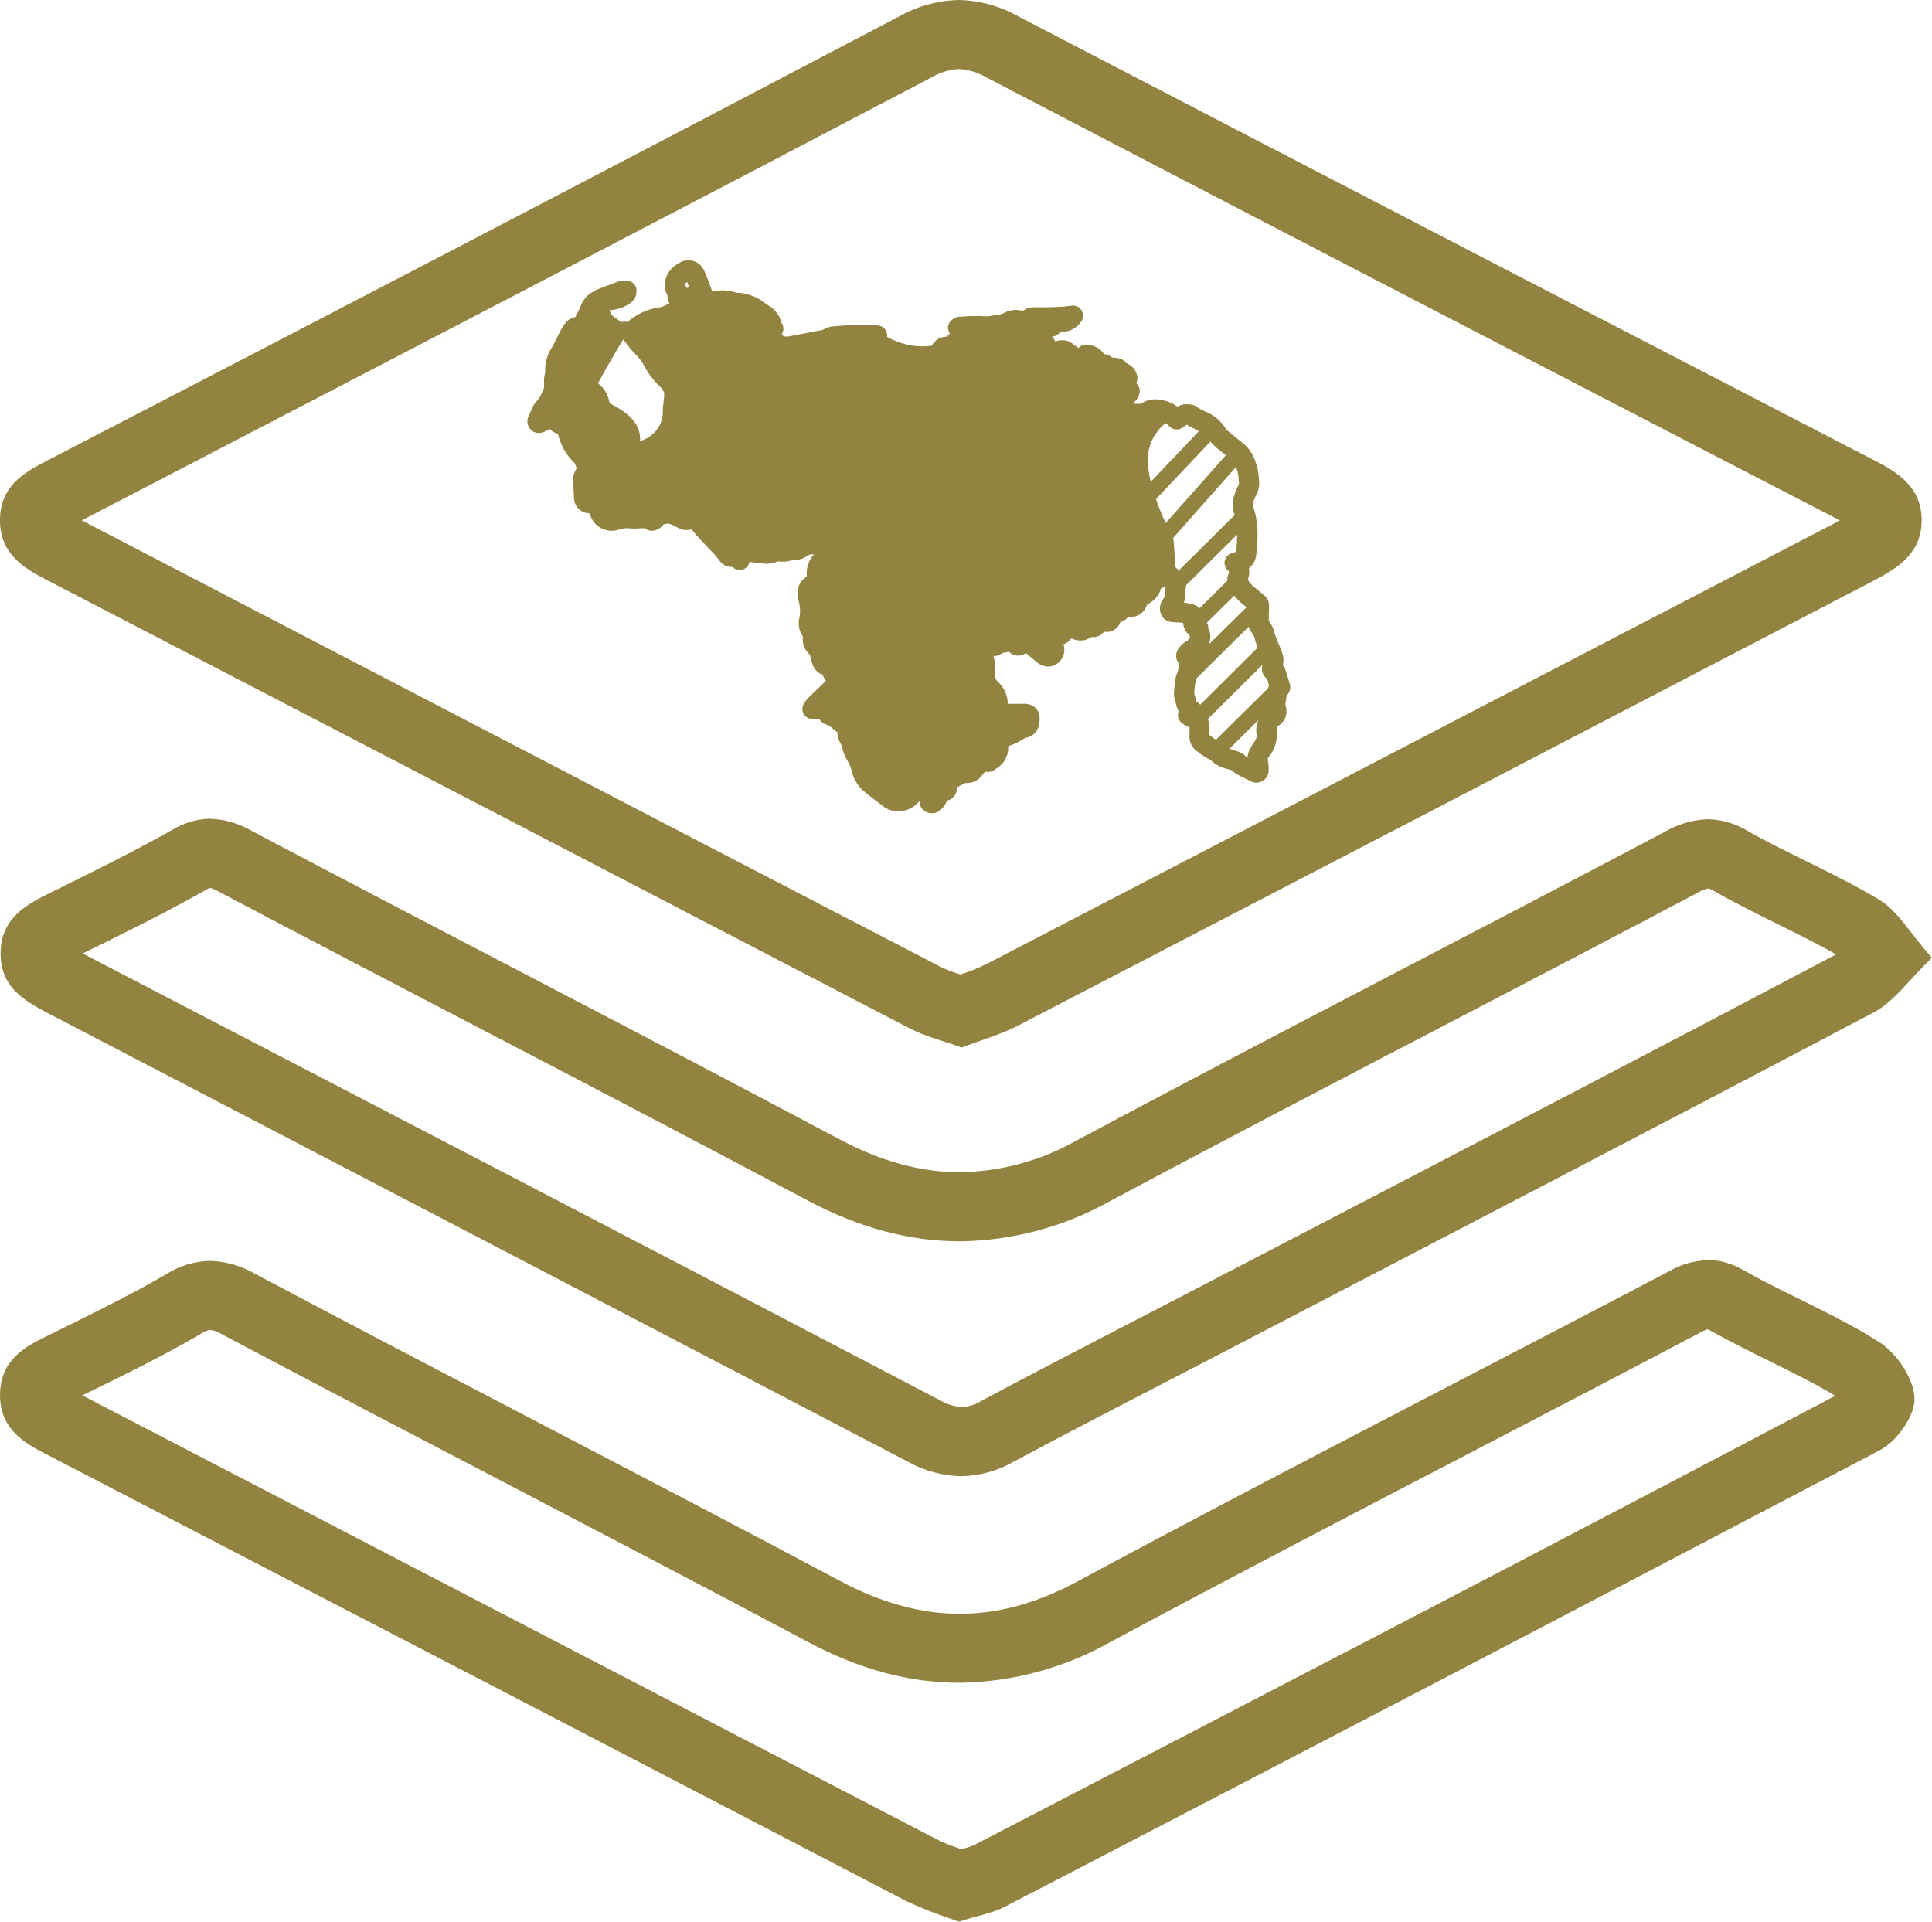
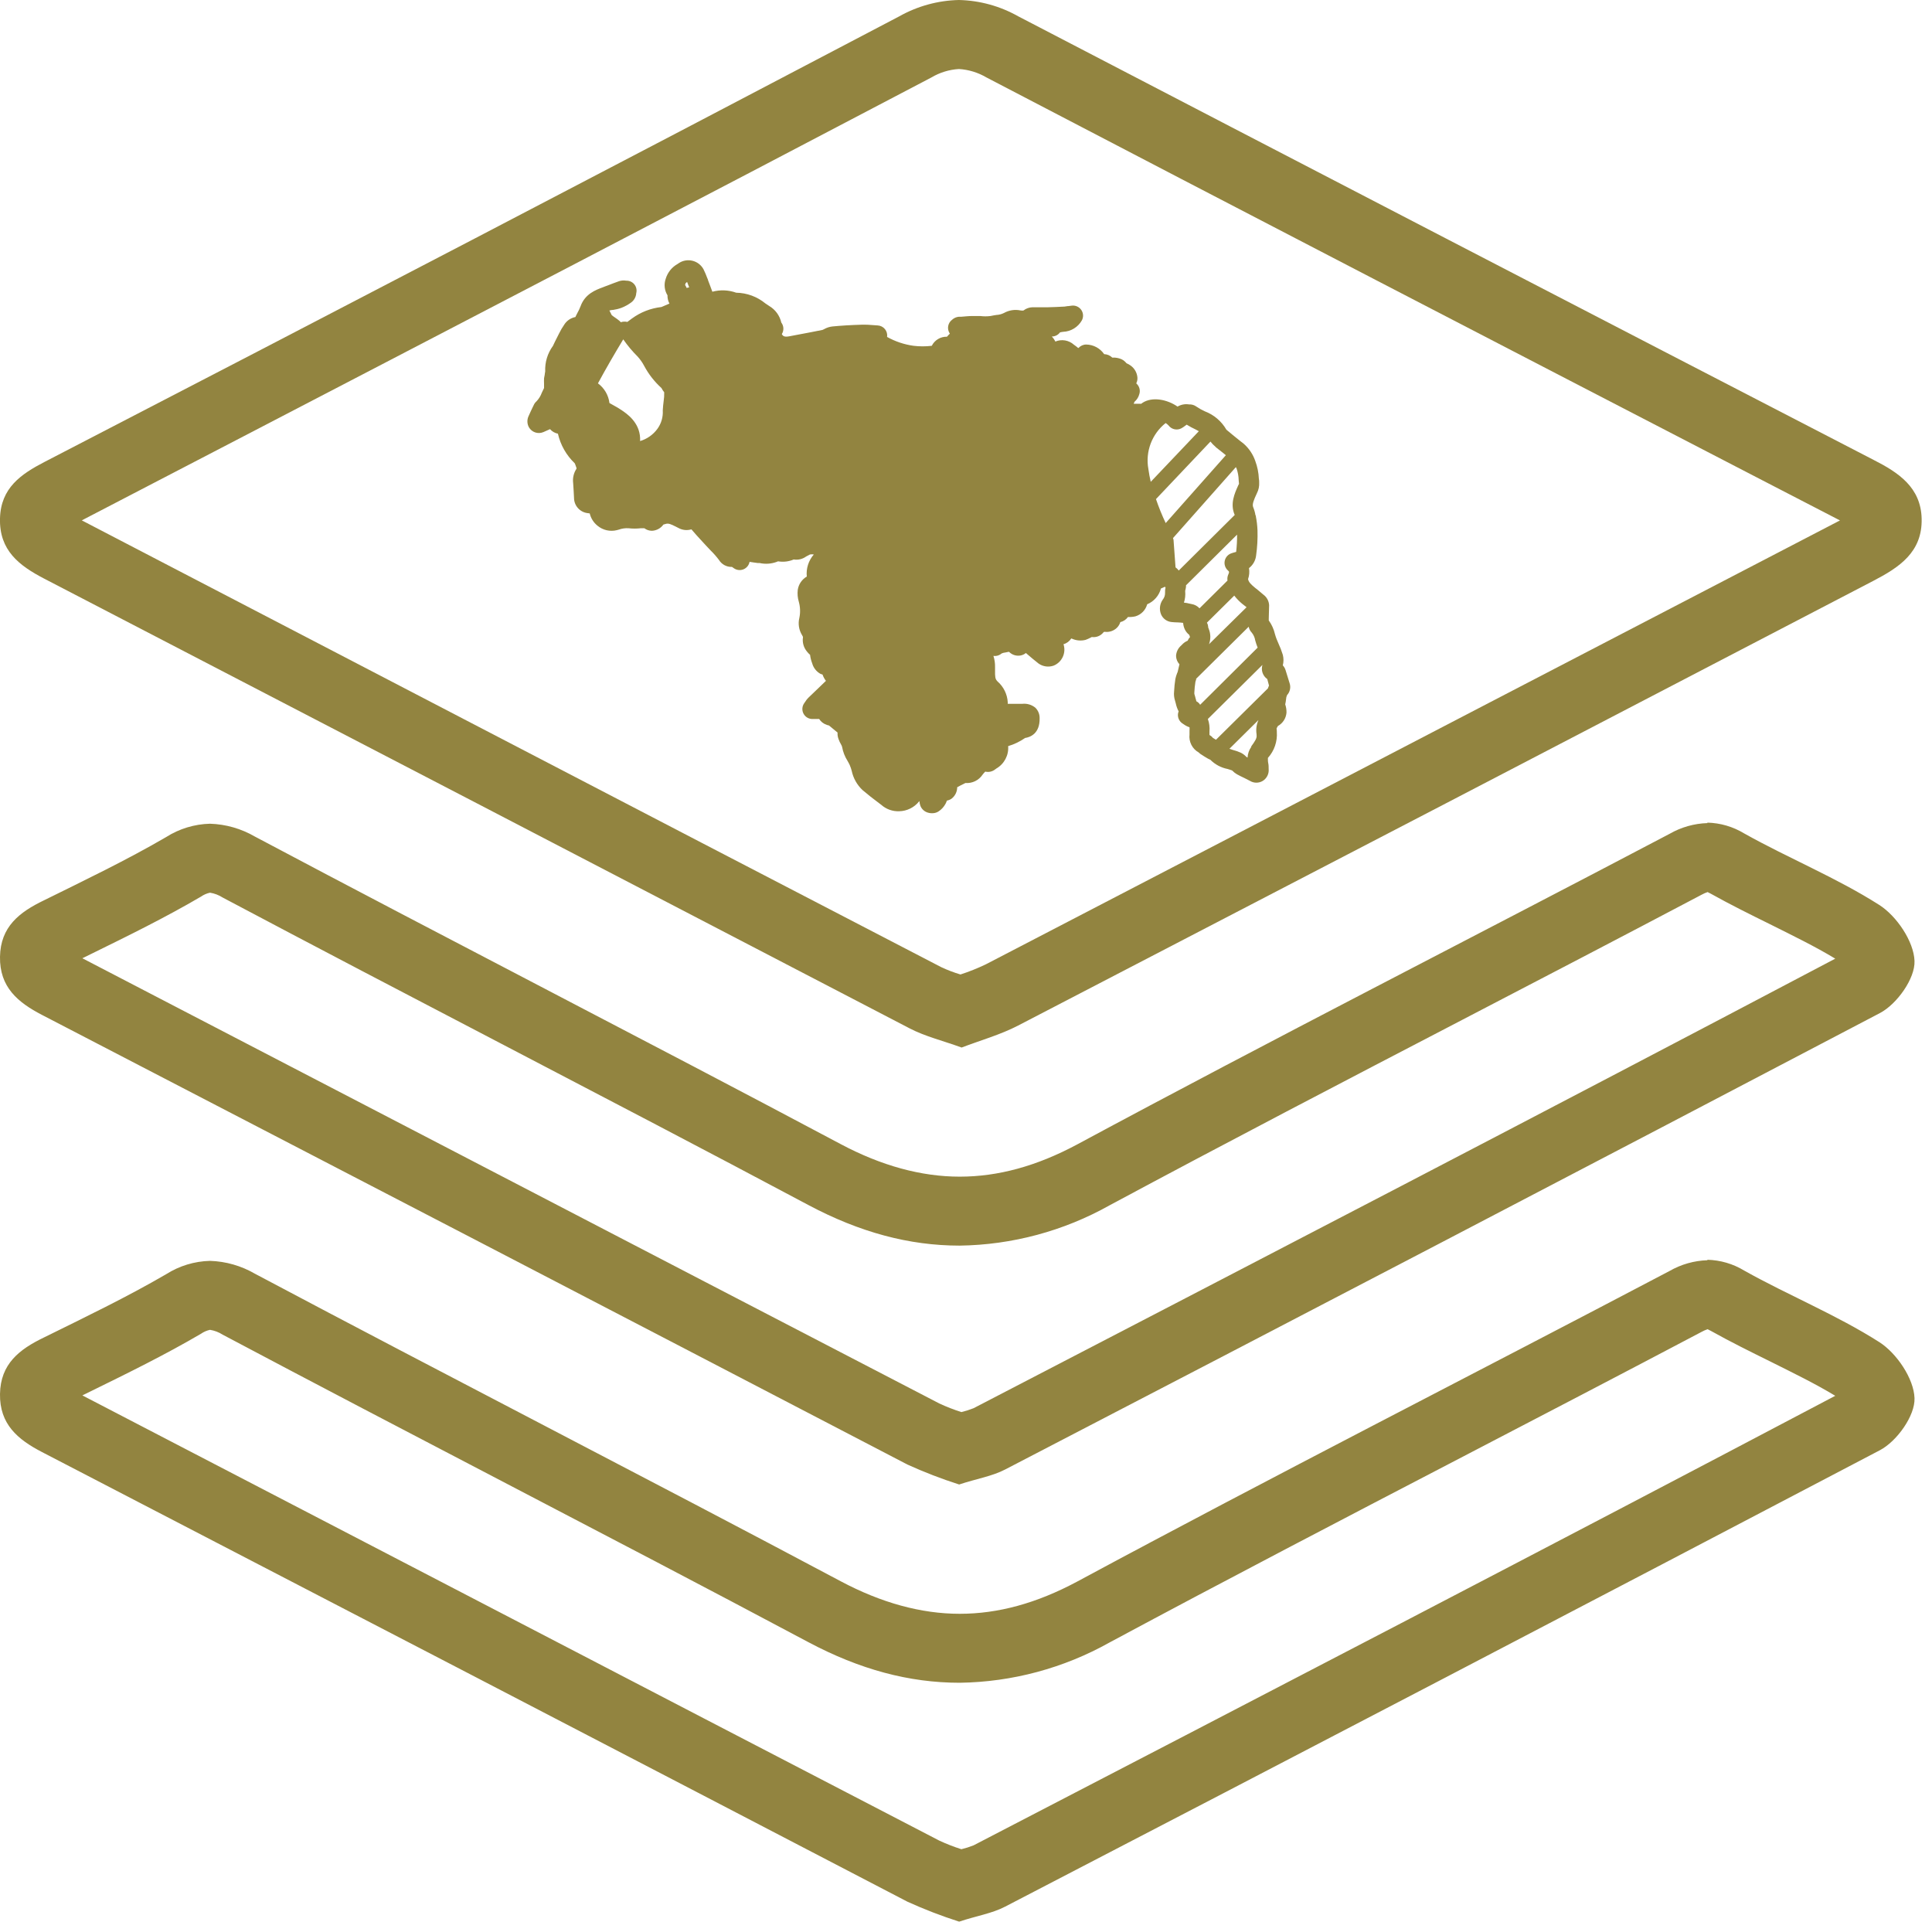
- <svg xmlns="http://www.w3.org/2000/svg" viewBox="0 0 335.9 334.09">
-   <defs>
-     <style>.cls-1{fill:#928440;}</style>
+ <svg xmlns="http://www.w3.org/2000/svg" viewBox="0 0 335.9 334.09" version="1.1" id="svg848">
+   <defs id="defs835">
+     <style id="style833">.cls-1{fill:#928440}</style>
  </defs>
-   <g id="Capa_2" data-name="Capa 2">
-     <g id="Capa_1-2" data-name="Capa 1">
-       <g id="_6SBxC9.tif" data-name="6SBxC9.tif">
-         <path class="cls-1" d="M166.72,12a10.7,10.7,0,0,1,4.76,1.45c45,23.49,90.74,47.18,135,70.09l13.42,6.94-61,31.7c-28.67,14.91-58.32,30.34-87.49,45.47a35.85,35.85,0,0,1-4.42,1.77,24.1,24.1,0,0,1-3.34-1.27c-27.7-14.36-55.85-29-83.07-43.16Q47.43,107.73,14.22,90.47L37.14,78.56C78.06,57.29,120.38,35.3,161.91,13.48A10.59,10.59,0,0,1,166.72,12m0-12a22.15,22.15,0,0,0-10.39,2.85Q82.15,41.82,7.74,80.31C3.63,82.44.14,84.84,0,90.12c-.15,5.58,3.33,8.22,7.72,10.5Q83,139.68,158.19,178.81c2.69,1.39,5.72,2.12,9,3.31,3.32-1.27,6.74-2.22,9.82-3.82Q251.37,139.72,325.67,101c4.54-2.36,8.57-5,8.43-10.83-.13-5.42-4-8-8.33-10.2Q251.36,41.5,177,2.82A22,22,0,0,0,166.72,0Z" />
-         <path class="cls-1" d="M36.56,154.37A6,6,0,0,1,38,155c15.47,8.17,31.24,16.39,46.48,24.34,18.37,9.58,37.36,19.49,55.94,29.37,9,4.77,17.67,7.1,26.53,7.1a54.68,54.68,0,0,0,25.84-6.88c19.18-10.26,38.83-20.49,57.82-30.39,14.62-7.62,29.73-15.5,44.56-23.34a7.7,7.7,0,0,1,1.82-.76,4.7,4.7,0,0,1,.93.43c3.69,2.1,7.42,3.94,11,5.72s7.07,3.49,10.3,5.35c-29.54,15.59-59.66,31.27-88.8,46.43L206,225.08l-10.37,5.37c-8.24,4.27-16.76,8.68-25.11,13.16a6.79,6.79,0,0,1-3.35,1,8.27,8.27,0,0,1-3.69-1.14c-48.05-25.17-96-50.09-149.1-77.7l.8-.39c6.79-3.35,13.82-6.82,20.66-10.69a5,5,0,0,1,.77-.36m0-12a13.24,13.24,0,0,0-6.64,1.94c-7.13,4-14.52,7.63-21.87,11.26-4.4,2.17-8,4.7-8,10.29s3.78,8,8.11,10.27Q83,215,157.86,254.14a19.77,19.77,0,0,0,9.26,2.51,18.87,18.87,0,0,0,9-2.46c11.72-6.29,23.56-12.33,35.36-18.47,38.12-19.87,76.29-39.65,114.31-59.72,3.48-1.84,6-5.53,10.09-9.48-3.86-4.37-5.94-8.15-9.14-10.09-7.38-4.45-15.44-7.76-22.95-12a13.57,13.57,0,0,0-6.83-2,15.91,15.91,0,0,0-7.45,2.15c-34.08,18-68.43,35.58-102.43,53.75a42.34,42.34,0,0,1-20.18,5.47c-6.92,0-13.82-1.94-20.9-5.7C112,180,77.67,162.37,43.58,144.36a15,15,0,0,0-7-2Z" />
-         <path class="cls-1" d="M296.84,231.07a5.48,5.48,0,0,1,.59.3c3.45,1.93,6.92,3.64,10.28,5.3,4,2,7.87,3.88,11.37,6-50.39,26.57-100.93,52.79-149.82,78.16a15.84,15.84,0,0,1-2.11.67A32.12,32.12,0,0,1,163.3,320c-27.15-14.08-54.73-28.42-81.41-42.29q-33.78-17.56-67.57-35.11l1.63-.8c6.25-3.07,12.72-6.24,19-9.92a4.28,4.28,0,0,1,1.56-.68,5.76,5.76,0,0,1,2.2.84c16.1,8.54,32.52,17.11,48.39,25.39,17.55,9.16,35.7,18.62,53.44,28.07,8.93,4.75,17.53,7.06,26.31,7.06a54.82,54.82,0,0,0,26.05-7c20.35-10.93,41.22-21.79,61.4-32.29,13.63-7.09,27.73-14.43,41.57-21.73a5.84,5.84,0,0,1,1-.44m0-12a14.1,14.1,0,0,0-6.62,1.88C256,239,221.39,256.6,187.22,275c-7,3.74-13.68,5.57-20.37,5.57s-13.64-1.91-20.67-5.65c-33.84-18-68-35.5-101.85-53.47a16.6,16.6,0,0,0-7.82-2.24,14.92,14.92,0,0,0-7.64,2.33c-6.87,4-14.1,7.47-21.25,11C3.39,234.58.08,237.11,0,242.36s3.08,7.9,7.3,10.09q75.24,39,150.46,78.17a82.22,82.22,0,0,0,9,3.47c3-1,5.72-1.42,8-2.61q76.14-39.51,152.1-79.36c2.94-1.55,6.12-6,6-9.05-.12-3.39-3.1-7.81-6.13-9.74-7.44-4.74-15.75-8.1-23.48-12.43a12.94,12.94,0,0,0-6.42-1.88Z" />
-       </g>
-       <path class="cls-1" d="M223.51,116.51a2.07,2.07,0,0,0-.48-.83,3.66,3.66,0,0,0,0-1.84,15.82,15.82,0,0,0-.77-2c-.11-.26-.22-.51-.32-.76s-.18-.52-.27-.82a6.61,6.61,0,0,0-1.08-2.39c0-.12,0-.24,0-.36,0-.74.06-1.51.06-2.29a2.43,2.43,0,0,0-1-1.84c-.34-.3-.7-.58-1-.84l-.42-.33c-.72-.59-1.14-1-1.24-1.53v0a3.83,3.83,0,0,0,.16-1.91,3.21,3.21,0,0,0,1.24-2.21,25.62,25.62,0,0,0,.24-4.35,15.81,15.81,0,0,0-.3-2.51l.06,0-.11-.11a6.61,6.61,0,0,0-.4-1.42c-.23-.5.18-1.4.58-2.27l.06-.13a3.63,3.63,0,0,0,.4-1.9c0-.21,0-.41-.05-.62a10.14,10.14,0,0,0-.62-3.09,7.07,7.07,0,0,0-2-3c-.47-.39-1-.76-1.41-1.12s-.82-.64-1.21-1l-.12-.09-.29-.25a7.31,7.31,0,0,0-3.75-3.19,9.38,9.38,0,0,1-1.46-.82,2,2,0,0,0-1.28-.38,3,3,0,0,0-2,.38c-1.78-1.24-4.38-1.77-6.09-.66a1.84,1.84,0,0,0-.22.17l-.52,0-.8,0a2.63,2.63,0,0,0,.15-.35,2.6,2.6,0,0,0,.83-1.32,1.75,1.75,0,0,0-.28-1.61,1.6,1.6,0,0,0-.25-.27,1.93,1.93,0,0,0,.2-1.06,2.84,2.84,0,0,0-1.13-2,3.48,3.48,0,0,0-.77-.44,2.47,2.47,0,0,0-.85-.69,3.47,3.47,0,0,0-1.53-.29h-.09a2.11,2.11,0,0,0-1.41-.6,3.85,3.85,0,0,0-3.11-1.67,1.74,1.74,0,0,0-1.33.59l-.09,0c-.22-.19-.46-.37-.73-.56a3.06,3.06,0,0,0-3.25-.54s0,0,0-.08a3.84,3.84,0,0,0-.59-.81h.11a1.74,1.74,0,0,0,1.31-.71,3.49,3.49,0,0,1,.54-.1,3.94,3.94,0,0,0,3.27-2,1.75,1.75,0,0,0-1.77-2.55l-.53.07c-.29,0-.52.08-.71.09-1.09.06-2,.1-2.93.12l-1.35,0H179.5a2.62,2.62,0,0,0-1.54.55s-.09.07-.54,0a4.14,4.14,0,0,0-2.86.44,3.27,3.27,0,0,1-1.34.35c-.31.05-.64.1-1,.18a7,7,0,0,1-1.8,0c-.42,0-.86,0-1.31,0-.69,0-1.35.08-2,.13l-.42,0a2,2,0,0,0-1.17.53h0a1.75,1.75,0,0,0-.46,2.27l.08.14c-.17.17-.34.34-.5.53A2.86,2.86,0,0,0,162,60.12a13.34,13.34,0,0,1-3.17,0,13.13,13.13,0,0,1-4.6-1.54,1.74,1.74,0,0,0-1.63-2l-.85-.06a15,15,0,0,0-1.9-.07c-2,.06-3.61.16-5.15.31a3.76,3.76,0,0,0-1.41.46l-.26.13c-1.4.29-2.84.56-4.23.82l-1.53.29c-.87.17-1.14,0-1.34-.38a1.76,1.76,0,0,0-.09-2h0a4.51,4.51,0,0,0-2.1-2.88l-.66-.44A8.18,8.18,0,0,0,128,50.89a6.93,6.93,0,0,0-4.15-.17l-.37-1c-.12-.34-.25-.68-.38-1,0-.13-.1-.26-.14-.39a14.75,14.75,0,0,0-.65-1.52A3,3,0,0,0,118,45.76l-.19.13a4.38,4.38,0,0,0-2.06,2.55,3.35,3.35,0,0,0,.3,2.9v0a2.88,2.88,0,0,0,.34,1.44l-1.28.55h0l-.13.05a10.67,10.67,0,0,0-5.12,2c-.21.14-.39.28-.55.41a2.15,2.15,0,0,1-.24.18,2.1,2.1,0,0,0-1.14.05,1.72,1.72,0,0,0-.27-.27,8.15,8.15,0,0,0-.76-.56,5.6,5.6,0,0,1-.55-.41c-.19-.36-.31-.61-.4-.8l.45-.09.16,0a7.58,7.58,0,0,0,1.51-.38,7.49,7.49,0,0,0,1.69-.94,2.18,2.18,0,0,0,.85-1.51.13.13,0,0,0,0-.06,1.73,1.73,0,0,0-1.62-2.2h-.1a2.63,2.63,0,0,0-1.24.08c-.69.24-1.36.5-2,.75l-.44.16-.35.14c-1.33.49-3.15,1.17-3.93,3.33a8.4,8.4,0,0,1-.57,1.2c-.09.16-.16.32-.23.46s-.06.13-.09.2a2.94,2.94,0,0,0-2,1.42,9.51,9.51,0,0,0-.78,1.33l-.12.23c-.22.42-.43.84-.63,1.25l-.13.27L96.2,60l-.06.13a7,7,0,0,0-1.35,4.44,3.7,3.7,0,0,1-.07.43c0,.22-.1.47-.13.76s0,.64,0,1,0,.48,0,.7a.07.07,0,0,1,0,0c-.14.28-.27.56-.39.82a4.28,4.28,0,0,1-.92,1.49,1.85,1.85,0,0,0-.49.67l-.21.43c-.23.5-.48,1-.71,1.54a2.14,2.14,0,0,0,.08,1.86,2,2,0,0,0,2.51.86l1.17-.52A2.42,2.42,0,0,0,97,75.4a10.26,10.26,0,0,0,2.92,5.14,4.29,4.29,0,0,1,.22.57l.09.25,0,.13A3.68,3.68,0,0,0,99.65,84c.07.91.11,1.81.15,2.56a2.68,2.68,0,0,0,2.28,2.64,3.47,3.47,0,0,0,.45.06,3.88,3.88,0,0,0,1.34,2.13,3.82,3.82,0,0,0,3.38.78l.33-.09a4.22,4.22,0,0,1,1.7-.24,9.41,9.41,0,0,0,2.12,0l.63,0a2.19,2.19,0,0,0,1.31.44,2.58,2.58,0,0,0,2-1.08,4,4,0,0,1,.46-.13h0c.45-.11.84.06,1.7.49l.45.23a2.91,2.91,0,0,0,2.26.24c.6.72,1.23,1.4,1.84,2.06.22.25.45.49.67.73s.56.6.83.88A14.28,14.28,0,0,1,125,97.35a2.53,2.53,0,0,0,2.26,1.21l.33.23a1.75,1.75,0,0,0,2.73-1.11l.72.11.73.1.32,0a5.27,5.27,0,0,0,2.94-.2l.21-.09.09,0a4.9,4.9,0,0,0,2.67-.33,2.88,2.88,0,0,0,2.1-.48l.13-.08.39-.2.2-.11a1.73,1.73,0,0,1,.67,0,5.06,5.06,0,0,0-1.22,3.84,3.21,3.21,0,0,0-1.57,2.31,5.1,5.1,0,0,0,.18,2.06,5.93,5.93,0,0,1,.1,2.8,3.93,3.93,0,0,0,.46,3c.18.29.17.36.16.42a3.12,3.12,0,0,0,.67,2.41,4.22,4.22,0,0,0,.57.61,6.13,6.13,0,0,0,.37,1.48,3,3,0,0,0,1.43,1.82,3.19,3.19,0,0,0,.37.13,3.67,3.67,0,0,0,.59,1.09c-.61.6-1.24,1.21-1.86,1.79l-1.21,1.16a3.43,3.43,0,0,0-.51.65l-.18.26a1.74,1.74,0,0,0,1.52,2.77l.46,0,.3,0h.3a2.43,2.43,0,0,0,1.27,1,1.91,1.91,0,0,0,.44.13l.8.66.69.57a2.61,2.61,0,0,0,.18,1.16,4.89,4.89,0,0,0,.41.88,1.62,1.62,0,0,1,.2.46,6.76,6.76,0,0,0,.94,2.42c.15.27.29.51.39.74a7,7,0,0,1,.34,1,6.43,6.43,0,0,0,1.89,3.35c.85.73,1.79,1.46,3,2.37l.23.17a4.41,4.41,0,0,0,3.15,1.13h0a4.55,4.55,0,0,0,3.43-1.69l.07-.08a2.85,2.85,0,0,0,.19.88,2,2,0,0,0,1.28,1.13,2.42,2.42,0,0,0,.87.1,1.89,1.89,0,0,0,1-.32,3.62,3.62,0,0,0,1.21-1.33,3.49,3.49,0,0,0,.23-.54,2.07,2.07,0,0,0,.79-.32,2.51,2.51,0,0,0,1-2h0c.38-.22.8-.43,1.24-.64l.18-.1a3.28,3.28,0,0,0,3-1.46,4.29,4.29,0,0,1,.46-.52,2,2,0,0,0,1.67-.35l.26-.19a4.13,4.13,0,0,0,2.05-3.89,10.26,10.26,0,0,0,2.95-1.42c.83-.12,2.58-.72,2.52-3.44a2.49,2.49,0,0,0-.73-1.81,3.06,3.06,0,0,0-2.33-.68l-2.48,0c0-.09,0-.17,0-.26a5.21,5.21,0,0,0-1.78-3.64l-.08-.09c-.33-.35-.36-.79-.35-1.77,0-.19,0-.39,0-.58a6,6,0,0,0-.28-2,1.78,1.78,0,0,0,1.42-.42,2,2,0,0,1,.65-.17l.55-.11.1,0a2.23,2.23,0,0,0,2,.63,2,2,0,0,0,.92-.43c.82.71,1.54,1.31,2.22,1.84a2.89,2.89,0,0,0,2.62.35A3,3,0,0,0,184.9,112a2.32,2.32,0,0,0,1.35-1l.17.06a3.57,3.57,0,0,0,2.3.19,6.49,6.49,0,0,0,.85-.37l.25-.13a2.18,2.18,0,0,0,2-.78.27.27,0,0,1,.29-.12,2.55,2.55,0,0,0,2.06-.69,2.29,2.29,0,0,0,.61-1,2.28,2.28,0,0,0,1.33-.89,4.86,4.86,0,0,0,1.28-.11,3,3,0,0,0,2.06-2.1,4.12,4.12,0,0,0,2.4-2.77l.07,0a5.82,5.82,0,0,0,.61-.28l.11.13a3.18,3.18,0,0,0-.08.91,1.8,1.8,0,0,1-.4,1.2,2.68,2.68,0,0,0-.29,2.58,2.22,2.22,0,0,0,1.77,1.31,11.21,11.21,0,0,0,1.12.07,8.69,8.69,0,0,1,.94.08,3.17,3.17,0,0,0,.27,1.08,2.59,2.59,0,0,0,.79,1,2.09,2.09,0,0,1,.08.23l.06.16a1.85,1.85,0,0,0-.41.63,2.77,2.77,0,0,0-1,.71,1.14,1.14,0,0,1-.11.11,2.54,2.54,0,0,0-.91,1.85,2.22,2.22,0,0,0,.59,1.43c-.09.38-.18.79-.28,1.2,0,.09-.07.22-.13.36a6,6,0,0,0-.3,1,19.53,19.53,0,0,0-.22,2.16,3.81,3.81,0,0,0,.16,1.6,3.07,3.07,0,0,1,.13.47,5.44,5.44,0,0,0,.5,1.4,1.67,1.67,0,0,0-.11.86,1.78,1.78,0,0,0,.82,1.27l.18.12a3.66,3.66,0,0,0,1,.51,3.41,3.41,0,0,1,0,.6c0,.14,0,.26,0,.32v.33a3.17,3.17,0,0,0,1.61,3.14,1.81,1.81,0,0,0,.32.27c.45.3.85.55,1.22.76a3.09,3.09,0,0,0,.46.22,5.81,5.81,0,0,0,3,1.61c.29.09.57.17.8.26l.06.06a3.68,3.68,0,0,0,.77.6c.42.23.84.44,1.25.63l1,.51a2.15,2.15,0,0,0,2.27,0,2.19,2.19,0,0,0,1-2.06c0-.34,0-.68-.07-1s-.06-.6-.06-.84a.31.31,0,0,1,0-.08,6.09,6.09,0,0,0,1.55-4.53l0-.15c-.05-.41-.05-.49,0-.54l.07-.12.12-.21a2.92,2.92,0,0,0,1.49-2.31,4.14,4.14,0,0,0-.22-1.45,7.73,7.73,0,0,0,.14-.84,2,2,0,0,1,.18-.77,2.08,2.08,0,0,0,.43-2.11C224,118.08,223.75,117.29,223.51,116.51Zm-12.1,12.1-.54-.33a1.91,1.91,0,0,0-.59-.5v-.12c0-.15,0-.31,0-.5A5.15,5.15,0,0,0,210,125l9.49-9.4a2.2,2.2,0,0,0,.84,2.46c.11.38.21.77.3,1.13-.09.17-.12.33-.19.49Zm-1.27-19.31a1.61,1.61,0,0,1-.09-.26s0-.09,0-.13a1.7,1.7,0,0,0-.21-.66l4.75-4.7A9,9,0,0,0,216,105l.45.35.28.22L210.2,112A3.66,3.66,0,0,0,210.14,109.3ZM208,121.92c0-.11-.1-.35-.14-.52s-.12-.49-.21-.76a2,2,0,0,1,0-.26,17.14,17.14,0,0,1,.18-1.8,2.06,2.06,0,0,1,.13-.41s0-.11,0-.16l9.14-9.05a1.94,1.94,0,0,0,.51,1,2.82,2.82,0,0,1,.62,1.36,12,12,0,0,0,.38,1.16.54.54,0,0,1,.05.11l-10,9.94A1.65,1.65,0,0,0,208,121.92Zm7.42-37.86s0,.13-.1.23l-.05.12c-.61,1.35-1.45,3.19-.6,5.12l-9.73,9.66a2.44,2.44,0,0,0-.56-.55l-.35-4.8-.09-.29L214.88,81.2c0,.09.07.14.11.24a6.75,6.75,0,0,1,.37,2.06C215.38,83.68,215.39,83.87,215.41,84.06Zm-4-6.28c.42.34.85.68,1.27,1l.44.36-10.46,11.8a40,40,0,0,1-1.69-4.17l9.47-10a5.81,5.81,0,0,0,.87.9Zm-6-3.33a5.31,5.31,0,0,0,.68-.46l.22-.16a14.53,14.53,0,0,0,1.58.85c.21.11.34.2.53.29l-8.36,8.8c-.17-.73-.31-1.47-.41-2.22a8.31,8.31,0,0,1,3-8,2.33,2.33,0,0,1,.51.42A1.75,1.75,0,0,0,205.42,74.45ZM119.17,49.34c0-.09.1-.17.29-.32.08.18.15.38.22.57l.14.36-.44.11a2.52,2.52,0,0,0-.27-.51A1.42,1.42,0,0,1,119.17,49.34ZM108.36,59a21.12,21.12,0,0,0,2.51,3A8,8,0,0,1,112,63.62a14.22,14.22,0,0,0,3,3.84,4.21,4.21,0,0,0,.48.74,8.57,8.57,0,0,1-.1,1.56c-.06.48-.12,1-.15,1.59a4.94,4.94,0,0,1-.94,3.22,5.76,5.76,0,0,1-3,2.11,4.68,4.68,0,0,0,0-.53c-.12-2.75-2.3-4.22-3.23-4.85a16,16,0,0,0-1.44-.86l-.66-.37a5,5,0,0,0-2-3.42C105.39,64,106.88,61.45,108.36,59Zm97.7,43.86s0-.11,0-.16a4.63,4.63,0,0,0,.14-.69,2.13,2.13,0,0,0,0-.25l8.88-8.81a23.58,23.58,0,0,1-.16,3,4.06,4.06,0,0,0-.54.15l-.21.07a1.76,1.76,0,0,0-.69,3c.23.21.28.26.08.69a1.9,1.9,0,0,0-.15,1.08l-4.86,4.82a2.38,2.38,0,0,0-1.37-.74l-.34-.07a6.08,6.08,0,0,0-1-.18A4.92,4.92,0,0,0,206.06,102.82Zm11.48,27a3.57,3.57,0,0,0-.64,1.85l-.18-.1-.08-.08a3.35,3.35,0,0,0-.94-.68,9.22,9.22,0,0,0-1.39-.48l-.56-.19,5.05-5a4.32,4.32,0,0,0-.33,2.48v.13C218.56,128.32,218.22,128.83,217.54,129.77Z" />
+   <g id="Capa_1-2" data-name="Capa 1">
+     <g id="_6SBxC9.tif" data-name="6SBxC9.tif">
+       <path class="cls-1" d="M166.72 12a10.7 10.7 0 0 1 4.76 1.45c45 23.49 90.74 47.18 135 70.09l13.42 6.94-61 31.7c-28.67 14.91-58.32 30.34-87.49 45.47a35.85 35.85 0 0 1-4.42 1.77 24.1 24.1 0 0 1-3.34-1.27c-27.7-14.36-55.85-29-83.07-43.16q-33.15-17.26-66.36-34.52l22.92-11.91c40.92-21.27 83.24-43.26 124.77-65.08a10.59 10.59 0 0 1 4.81-1.48m0-12a22.15 22.15 0 0 0-10.39 2.85Q82.15 41.82 7.74 80.31C3.63 82.44.14 84.84 0 90.12c-.15 5.58 3.33 8.22 7.72 10.5Q83 139.68 158.19 178.81c2.69 1.39 5.72 2.12 9 3.31 3.32-1.27 6.74-2.22 9.82-3.82q74.36-38.58 148.66-77.3c4.54-2.36 8.57-5 8.43-10.83-.13-5.42-4-8-8.33-10.2Q251.36 41.5 177 2.82A22 22 0 0 0 166.72 0Z" id="path837" />
+       <path class="cls-1" d="M296.84 231.07a5.48 5.48 0 0 1 .59.3c3.45 1.93 6.92 3.64 10.28 5.3 4 2 7.87 3.88 11.37 6-50.39 26.57-100.93 52.79-149.82 78.16a15.84 15.84 0 0 1-2.11.67 32.12 32.12 0 0 1-3.85-1.5c-27.15-14.08-54.73-28.42-81.41-42.29q-33.78-17.56-67.57-35.11l1.63-.8c6.25-3.07 12.72-6.24 19-9.92a4.28 4.28 0 0 1 1.56-.68 5.76 5.76 0 0 1 2.2.84c16.1 8.54 32.52 17.11 48.39 25.39 17.55 9.16 35.7 18.62 53.44 28.07 8.93 4.75 17.53 7.06 26.31 7.06a54.82 54.82 0 0 0 26.05-7c20.35-10.93 41.22-21.79 61.4-32.29 13.63-7.09 27.73-14.43 41.57-21.73a5.84 5.84 0 0 1 1-.44m0-12a14.1 14.1 0 0 0-6.62 1.88C256 239 221.39 256.6 187.22 275c-7 3.74-13.68 5.57-20.37 5.57-6.69 0-13.64-1.91-20.67-5.65-33.84-18-68-35.5-101.85-53.47a16.6 16.6 0 0 0-7.82-2.24 14.92 14.92 0 0 0-7.64 2.33c-6.87 4-14.1 7.47-21.25 11-4.23 2.04-7.54 4.57-7.62 9.82-.08 5.25 3.08 7.9 7.3 10.09q75.24 39 150.46 78.17a82.22 82.22 0 0 0 9 3.47c3-1 5.72-1.42 8-2.61q76.14-39.51 152.1-79.36c2.94-1.55 6.12-6 6-9.05-.12-3.39-3.1-7.81-6.13-9.74-7.44-4.74-15.75-8.1-23.48-12.43a12.94 12.94 0 0 0-6.42-1.88z" id="path841" />
+       <path class="cls-1" d="M296.84 155.07a5.48 5.48 0 0 1 .59.3c3.45 1.93 6.92 3.64 10.28 5.3 4 2 7.87 3.88 11.37 6-50.39 26.57-100.93 52.79-149.82 78.16a15.84 15.84 0 0 1-2.11.67 32.12 32.12 0 0 1-3.85-1.5c-27.15-14.08-54.73-28.42-81.41-42.29q-33.78-17.56-67.57-35.11l1.63-.8c6.25-3.07 12.72-6.24 19-9.92a4.28 4.28 0 0 1 1.56-.68 5.76 5.76 0 0 1 2.2.84c16.1 8.54 32.52 17.11 48.39 25.39 17.55 9.16 35.7 18.62 53.44 28.07 8.93 4.75 17.53 7.06 26.31 7.06a54.82 54.82 0 0 0 26.05-7c20.35-10.93 41.22-21.79 61.4-32.29 13.63-7.09 27.73-14.43 41.57-21.73a5.84 5.84 0 0 1 1-.44m0-12a14.1 14.1 0 0 0-6.62 1.88C256 163 221.39 180.6 187.22 199c-7 3.74-13.68 5.57-20.37 5.57-6.69 0-13.64-1.91-20.67-5.65-33.84-18-68-35.5-101.85-53.47a16.6 16.6 0 0 0-7.82-2.24 14.92 14.92 0 0 0-7.64 2.33c-6.87 4-14.1 7.47-21.25 11-4.23 2.04-7.54 4.57-7.62 9.82-.08 5.25 3.08 7.9 7.3 10.09q75.24 39 150.46 78.17a82.22 82.22 0 0 0 9 3.47c3-1 5.72-1.42 8-2.61q76.14-39.51 152.1-79.36c2.94-1.55 6.12-6 6-9.05-.12-3.39-3.1-7.81-6.13-9.74-7.44-4.74-15.75-8.1-23.48-12.43a12.94 12.94 0 0 0-6.42-1.88z" id="path860" />
    </g>
+     <path class="cls-1" d="M223.51 116.51a2.07 2.07 0 0 0-.48-.83 3.66 3.66 0 0 0 0-1.84 15.82 15.82 0 0 0-.77-2c-.11-.26-.22-.51-.32-.76s-.18-.52-.27-.82a6.61 6.61 0 0 0-1.08-2.39v-.36c0-.74.06-1.51.06-2.29a2.43 2.43 0 0 0-1-1.84c-.34-.3-.7-.58-1-.84l-.42-.33c-.72-.59-1.14-1-1.24-1.53a3.83 3.83 0 0 0 .16-1.91 3.21 3.21 0 0 0 1.24-2.21 25.62 25.62 0 0 0 .24-4.35 15.81 15.81 0 0 0-.3-2.51h.06l-.11-.11a6.61 6.61 0 0 0-.4-1.42c-.23-.5.18-1.4.58-2.27l.06-.13a3.63 3.63 0 0 0 .4-1.9c0-.21 0-.41-.05-.62a10.14 10.14 0 0 0-.62-3.09 7.07 7.07 0 0 0-2-3c-.47-.39-1-.76-1.41-1.12-.41-.36-.82-.64-1.21-1l-.12-.09-.29-.25a7.31 7.31 0 0 0-3.75-3.19 9.38 9.38 0 0 1-1.46-.82 2 2 0 0 0-1.28-.38 3 3 0 0 0-2 .38c-1.78-1.24-4.38-1.77-6.09-.66a1.84 1.84 0 0 0-.22.17h-1.32a2.63 2.63 0 0 0 .15-.35 2.6 2.6 0 0 0 .83-1.32 1.75 1.75 0 0 0-.28-1.61 1.6 1.6 0 0 0-.25-.27 1.93 1.93 0 0 0 .2-1.06 2.84 2.84 0 0 0-1.13-2 3.48 3.48 0 0 0-.77-.44 2.47 2.47 0 0 0-.85-.69 3.47 3.47 0 0 0-1.53-.29h-.09a2.11 2.11 0 0 0-1.41-.6 3.85 3.85 0 0 0-3.11-1.67 1.74 1.74 0 0 0-1.33.59h-.09c-.22-.19-.46-.37-.73-.56a3.06 3.06 0 0 0-3.25-.54v-.08a3.84 3.84 0 0 0-.59-.81h.11a1.74 1.74 0 0 0 1.31-.71 3.49 3.49 0 0 1 .54-.1 3.94 3.94 0 0 0 3.27-2 1.75 1.75 0 0 0-1.77-2.55l-.53.07c-.29 0-.52.08-.71.09-1.09.06-2 .1-2.93.12h-2.66a2.62 2.62 0 0 0-1.54.55s-.09.07-.54 0a4.14 4.14 0 0 0-2.86.44 3.27 3.27 0 0 1-1.34.35c-.31.05-.64.1-1 .18a7 7 0 0 1-1.8 0h-1.31c-.69 0-1.35.08-2 .13h-.42a2 2 0 0 0-1.17.53 1.75 1.75 0 0 0-.46 2.27l.08.14c-.17.17-.34.34-.5.53a2.86 2.86 0 0 0-2.64 1.58 13.34 13.34 0 0 1-3.17 0 13.13 13.13 0 0 1-4.6-1.54 1.74 1.74 0 0 0-1.63-2l-.85-.06a15 15 0 0 0-1.9-.07c-2 .06-3.61.16-5.15.31a3.76 3.76 0 0 0-1.41.46l-.26.13c-1.4.29-2.84.56-4.23.82l-1.53.29c-.87.17-1.14 0-1.34-.38a1.76 1.76 0 0 0-.09-2 4.51 4.51 0 0 0-2.1-2.88l-.66-.44a8.18 8.18 0 0 0-5.08-1.87 6.93 6.93 0 0 0-4.15-.17l-.37-1c-.12-.34-.25-.68-.38-1 0-.13-.1-.26-.14-.39a14.75 14.75 0 0 0-.65-1.52 3 3 0 0 0-4.31-1.05l-.19.13a4.38 4.38 0 0 0-2.06 2.55 3.35 3.35 0 0 0 .3 2.9 2.88 2.88 0 0 0 .34 1.44l-1.28.55-.13.05a10.67 10.67 0 0 0-5.12 2c-.21.14-.39.28-.55.41a2.15 2.15 0 0 1-.24.18 2.1 2.1 0 0 0-1.14.05 1.72 1.72 0 0 0-.27-.27 8.15 8.15 0 0 0-.76-.56 5.6 5.6 0 0 1-.55-.41c-.19-.36-.31-.61-.4-.8l.45-.09h.16a7.58 7.58 0 0 0 1.51-.38 7.49 7.49 0 0 0 1.69-.94 2.18 2.18 0 0 0 .85-1.51.13.13 0 0 0 0-.06 1.73 1.73 0 0 0-1.62-2.2h-.1a2.63 2.63 0 0 0-1.24.08c-.69.24-1.36.5-2 .75l-.44.16-.35.14c-1.33.49-3.15 1.17-3.93 3.33a8.4 8.4 0 0 1-.57 1.2c-.09.16-.16.32-.23.46s-.06.13-.09.2a2.94 2.94 0 0 0-2 1.42 9.51 9.51 0 0 0-.78 1.33l-.12.23c-.22.42-.43.84-.63 1.25l-.13.27-.18.38-.06.13a7 7 0 0 0-1.35 4.44 3.7 3.7 0 0 1-.07.43c0 .22-.1.47-.13.76-.03.29 0 .64 0 1v.7c-.14.28-.27.56-.39.82a4.28 4.28 0 0 1-.92 1.49 1.85 1.85 0 0 0-.49.67l-.21.43c-.23.5-.48 1-.71 1.54a2.14 2.14 0 0 0 .08 1.86 2 2 0 0 0 2.51.86l1.17-.52a2.42 2.42 0 0 0 1.37.79 10.26 10.26 0 0 0 2.92 5.14 4.29 4.29 0 0 1 .22.57l.09.25v.13a3.68 3.68 0 0 0-.58 2.51c.07.91.11 1.81.15 2.56a2.68 2.68 0 0 0 2.28 2.64 3.47 3.47 0 0 0 .45.06 3.88 3.88 0 0 0 1.34 2.13 3.82 3.82 0 0 0 3.38.78l.33-.09a4.22 4.22 0 0 1 1.7-.24 9.41 9.41 0 0 0 2.12 0h.63a2.19 2.19 0 0 0 1.31.44 2.58 2.58 0 0 0 2-1.08 4 4 0 0 1 .46-.13c.45-.11.84.06 1.7.49l.45.23a2.91 2.91 0 0 0 2.26.24c.6.72 1.23 1.4 1.84 2.06.22.25.45.49.67.73.22.24.56.6.83.88a14.28 14.28 0 0 1 1.45 1.65 2.53 2.53 0 0 0 2.26 1.21l.33.23a1.75 1.75 0 0 0 2.73-1.11l.72.11.73.1h.32a5.27 5.27 0 0 0 2.94-.2l.21-.09h.09a4.9 4.9 0 0 0 2.67-.33 2.88 2.88 0 0 0 2.1-.48l.13-.08.39-.2.2-.11a1.73 1.73 0 0 1 .67 0 5.06 5.06 0 0 0-1.22 3.84 3.21 3.21 0 0 0-1.57 2.31 5.1 5.1 0 0 0 .18 2.06 5.93 5.93 0 0 1 .1 2.8 3.93 3.93 0 0 0 .46 3c.18.29.17.36.16.42a3.12 3.12 0 0 0 .67 2.41 4.22 4.22 0 0 0 .57.61 6.13 6.13 0 0 0 .37 1.48 3 3 0 0 0 1.43 1.82 3.19 3.19 0 0 0 .37.13 3.67 3.67 0 0 0 .59 1.09c-.61.6-1.24 1.21-1.86 1.79l-1.21 1.16a3.43 3.43 0 0 0-.51.65l-.18.26a1.74 1.74 0 0 0 1.52 2.77h1.06a2.43 2.43 0 0 0 1.27 1 1.91 1.91 0 0 0 .44.13l.8.66.69.57a2.61 2.61 0 0 0 .18 1.16 4.89 4.89 0 0 0 .41.88 1.62 1.62 0 0 1 .2.46 6.76 6.76 0 0 0 .94 2.42c.15.27.29.51.39.74a7 7 0 0 1 .34 1 6.43 6.43 0 0 0 1.89 3.35c.85.73 1.79 1.46 3 2.37l.23.17a4.41 4.41 0 0 0 3.15 1.13 4.55 4.55 0 0 0 3.43-1.69l.07-.08a2.85 2.85 0 0 0 .19.88 2 2 0 0 0 1.28 1.13 2.42 2.42 0 0 0 .87.1 1.89 1.89 0 0 0 1-.32 3.62 3.62 0 0 0 1.21-1.33 3.49 3.49 0 0 0 .23-.54 2.07 2.07 0 0 0 .79-.32 2.51 2.51 0 0 0 1-2c.38-.22.8-.43 1.24-.64l.18-.1a3.28 3.28 0 0 0 3-1.46 4.29 4.29 0 0 1 .46-.52 2 2 0 0 0 1.67-.35l.26-.19a4.13 4.13 0 0 0 2.05-3.89 10.26 10.26 0 0 0 2.95-1.42c.83-.12 2.58-.72 2.52-3.44a2.49 2.49 0 0 0-.73-1.81 3.06 3.06 0 0 0-2.33-.68h-2.48v-.26a5.21 5.21 0 0 0-1.78-3.64l-.08-.09c-.33-.35-.36-.79-.35-1.77v-.58a6 6 0 0 0-.28-2 1.78 1.78 0 0 0 1.42-.42 2 2 0 0 1 .65-.17l.55-.11h.1a2.23 2.23 0 0 0 2 .63 2 2 0 0 0 .92-.43c.82.71 1.54 1.31 2.22 1.84a2.89 2.89 0 0 0 2.62.35 3 3 0 0 0 1.7-3.72 2.32 2.32 0 0 0 1.35-1l.17.06a3.57 3.57 0 0 0 2.3.19 6.49 6.49 0 0 0 .85-.37l.25-.13a2.18 2.18 0 0 0 2-.78.27.27 0 0 1 .29-.12 2.55 2.55 0 0 0 2.06-.69 2.29 2.29 0 0 0 .61-1 2.28 2.28 0 0 0 1.33-.89 4.86 4.86 0 0 0 1.28-.11 3 3 0 0 0 2.06-2.1 4.12 4.12 0 0 0 2.4-2.77h.07a5.82 5.82 0 0 0 .61-.28l.11.13a3.18 3.18 0 0 0-.08.91 1.8 1.8 0 0 1-.4 1.2 2.68 2.68 0 0 0-.29 2.58 2.22 2.22 0 0 0 1.77 1.31 11.21 11.21 0 0 0 1.12.07 8.69 8.69 0 0 1 .94.08 3.17 3.17 0 0 0 .27 1.08 2.59 2.59 0 0 0 .79 1 2.09 2.09 0 0 1 .08.23l.06.16a1.85 1.85 0 0 0-.41.63 2.77 2.77 0 0 0-1 .71 1.14 1.14 0 0 1-.11.11 2.54 2.54 0 0 0-.91 1.85 2.22 2.22 0 0 0 .59 1.43c-.09.38-.18.79-.28 1.2 0 .09-.07.22-.13.36a6 6 0 0 0-.3 1 19.53 19.53 0 0 0-.22 2.16 3.81 3.81 0 0 0 .16 1.6 3.07 3.07 0 0 1 .13.47 5.44 5.44 0 0 0 .5 1.4 1.67 1.67 0 0 0-.11.86 1.78 1.78 0 0 0 .82 1.27l.18.12a3.66 3.66 0 0 0 1 .51 3.41 3.41 0 0 1 0 .6v.65a3.17 3.17 0 0 0 1.61 3.14 1.81 1.81 0 0 0 .32.27c.45.3.85.55 1.22.76a3.09 3.09 0 0 0 .46.22 5.81 5.81 0 0 0 3 1.61c.29.09.57.17.8.26l.06.06a3.68 3.68 0 0 0 .77.6c.42.23.84.44 1.25.63l1 .51a2.15 2.15 0 0 0 2.27 0 2.19 2.19 0 0 0 1-2.06c0-.34 0-.68-.07-1-.07-.32-.06-.6-.06-.84a.31.31 0 0 1 0-.08 6.09 6.09 0 0 0 1.55-4.53v-.15c-.05-.41-.05-.49 0-.54l.07-.12.12-.21a2.92 2.92 0 0 0 1.49-2.31 4.14 4.14 0 0 0-.22-1.45 7.73 7.73 0 0 0 .14-.84 2 2 0 0 1 .18-.77 2.08 2.08 0 0 0 .43-2.11c-.2-.66-.45-1.45-.69-2.23zm-12.1 12.1-.54-.33a1.91 1.91 0 0 0-.59-.5v-.62A5.15 5.15 0 0 0 210 125l9.49-9.4a2.2 2.2 0 0 0 .84 2.46c.11.38.21.77.3 1.13-.09.17-.12.33-.19.49zm-1.27-19.31a1.61 1.61 0 0 1-.09-.26v-.13a1.7 1.7 0 0 0-.21-.66l4.75-4.7A9 9 0 0 0 216 105l.45.35.28.22-6.53 6.43a3.66 3.66 0 0 0-.06-2.7zM208 121.92c0-.11-.1-.35-.14-.52-.04-.17-.12-.49-.21-.76a2 2 0 0 1 0-.26 17.14 17.14 0 0 1 .18-1.8 2.06 2.06 0 0 1 .13-.41v-.16l9.14-9.05a1.94 1.94 0 0 0 .51 1 2.82 2.82 0 0 1 .62 1.36 12 12 0 0 0 .38 1.16.54.54 0 0 1 .05.11l-10 9.94a1.65 1.65 0 0 0-.66-.61Zm7.42-37.86s0 .13-.1.23l-.05.12c-.61 1.35-1.45 3.19-.6 5.12l-9.73 9.66a2.44 2.44 0 0 0-.56-.55l-.35-4.8-.09-.29 10.94-12.35c0 .09.07.14.11.24a6.75 6.75 0 0 1 .37 2.06c.02.18.03.37.05.56zm-4-6.28c.42.34.85.68 1.27 1l.44.36-10.46 11.8a40 40 0 0 1-1.69-4.17l9.47-10a5.81 5.81 0 0 0 .87.9zm-6-3.33a5.31 5.31 0 0 0 .68-.46l.22-.16a14.53 14.53 0 0 0 1.58.85c.21.11.34.2.53.29l-8.36 8.8c-.17-.73-.31-1.47-.41-2.22a8.31 8.31 0 0 1 3-8 2.33 2.33 0 0 1 .51.42 1.75 1.75 0 0 0 2.25.48zm-86.25-25.11c0-.09.1-.17.29-.32.08.18.15.38.22.57l.14.36-.44.11a2.52 2.52 0 0 0-.27-.51 1.42 1.42 0 0 1 .06-.21zM108.36 59a21.12 21.12 0 0 0 2.51 3 8 8 0 0 1 1.13 1.62 14.22 14.22 0 0 0 3 3.84 4.21 4.21 0 0 0 .48.74 8.57 8.57 0 0 1-.1 1.56c-.06.48-.12 1-.15 1.59a4.94 4.94 0 0 1-.94 3.22 5.76 5.76 0 0 1-3 2.11 4.68 4.68 0 0 0 0-.53c-.12-2.75-2.3-4.22-3.23-4.85a16 16 0 0 0-1.44-.86l-.66-.37a5 5 0 0 0-2-3.42c1.43-2.65 2.92-5.2 4.4-7.65zm97.7 43.86v-.16a4.63 4.63 0 0 0 .14-.69 2.13 2.13 0 0 0 0-.25l8.88-8.81a23.58 23.58 0 0 1-.16 3 4.06 4.06 0 0 0-.54.15l-.21.07a1.76 1.76 0 0 0-.69 3c.23.21.28.26.08.69a1.9 1.9 0 0 0-.15 1.08l-4.86 4.82a2.38 2.38 0 0 0-1.37-.74l-.34-.07a6.08 6.08 0 0 0-1-.18 4.92 4.92 0 0 0 .22-1.95zm11.48 27a3.57 3.57 0 0 0-.64 1.85l-.18-.1-.08-.08a3.35 3.35 0 0 0-.94-.68 9.22 9.22 0 0 0-1.39-.48l-.56-.19 5.05-5a4.32 4.32 0 0 0-.33 2.48v.13c.09.53-.25 1.04-.93 1.98z" id="path844" />
  </g>
</svg>
